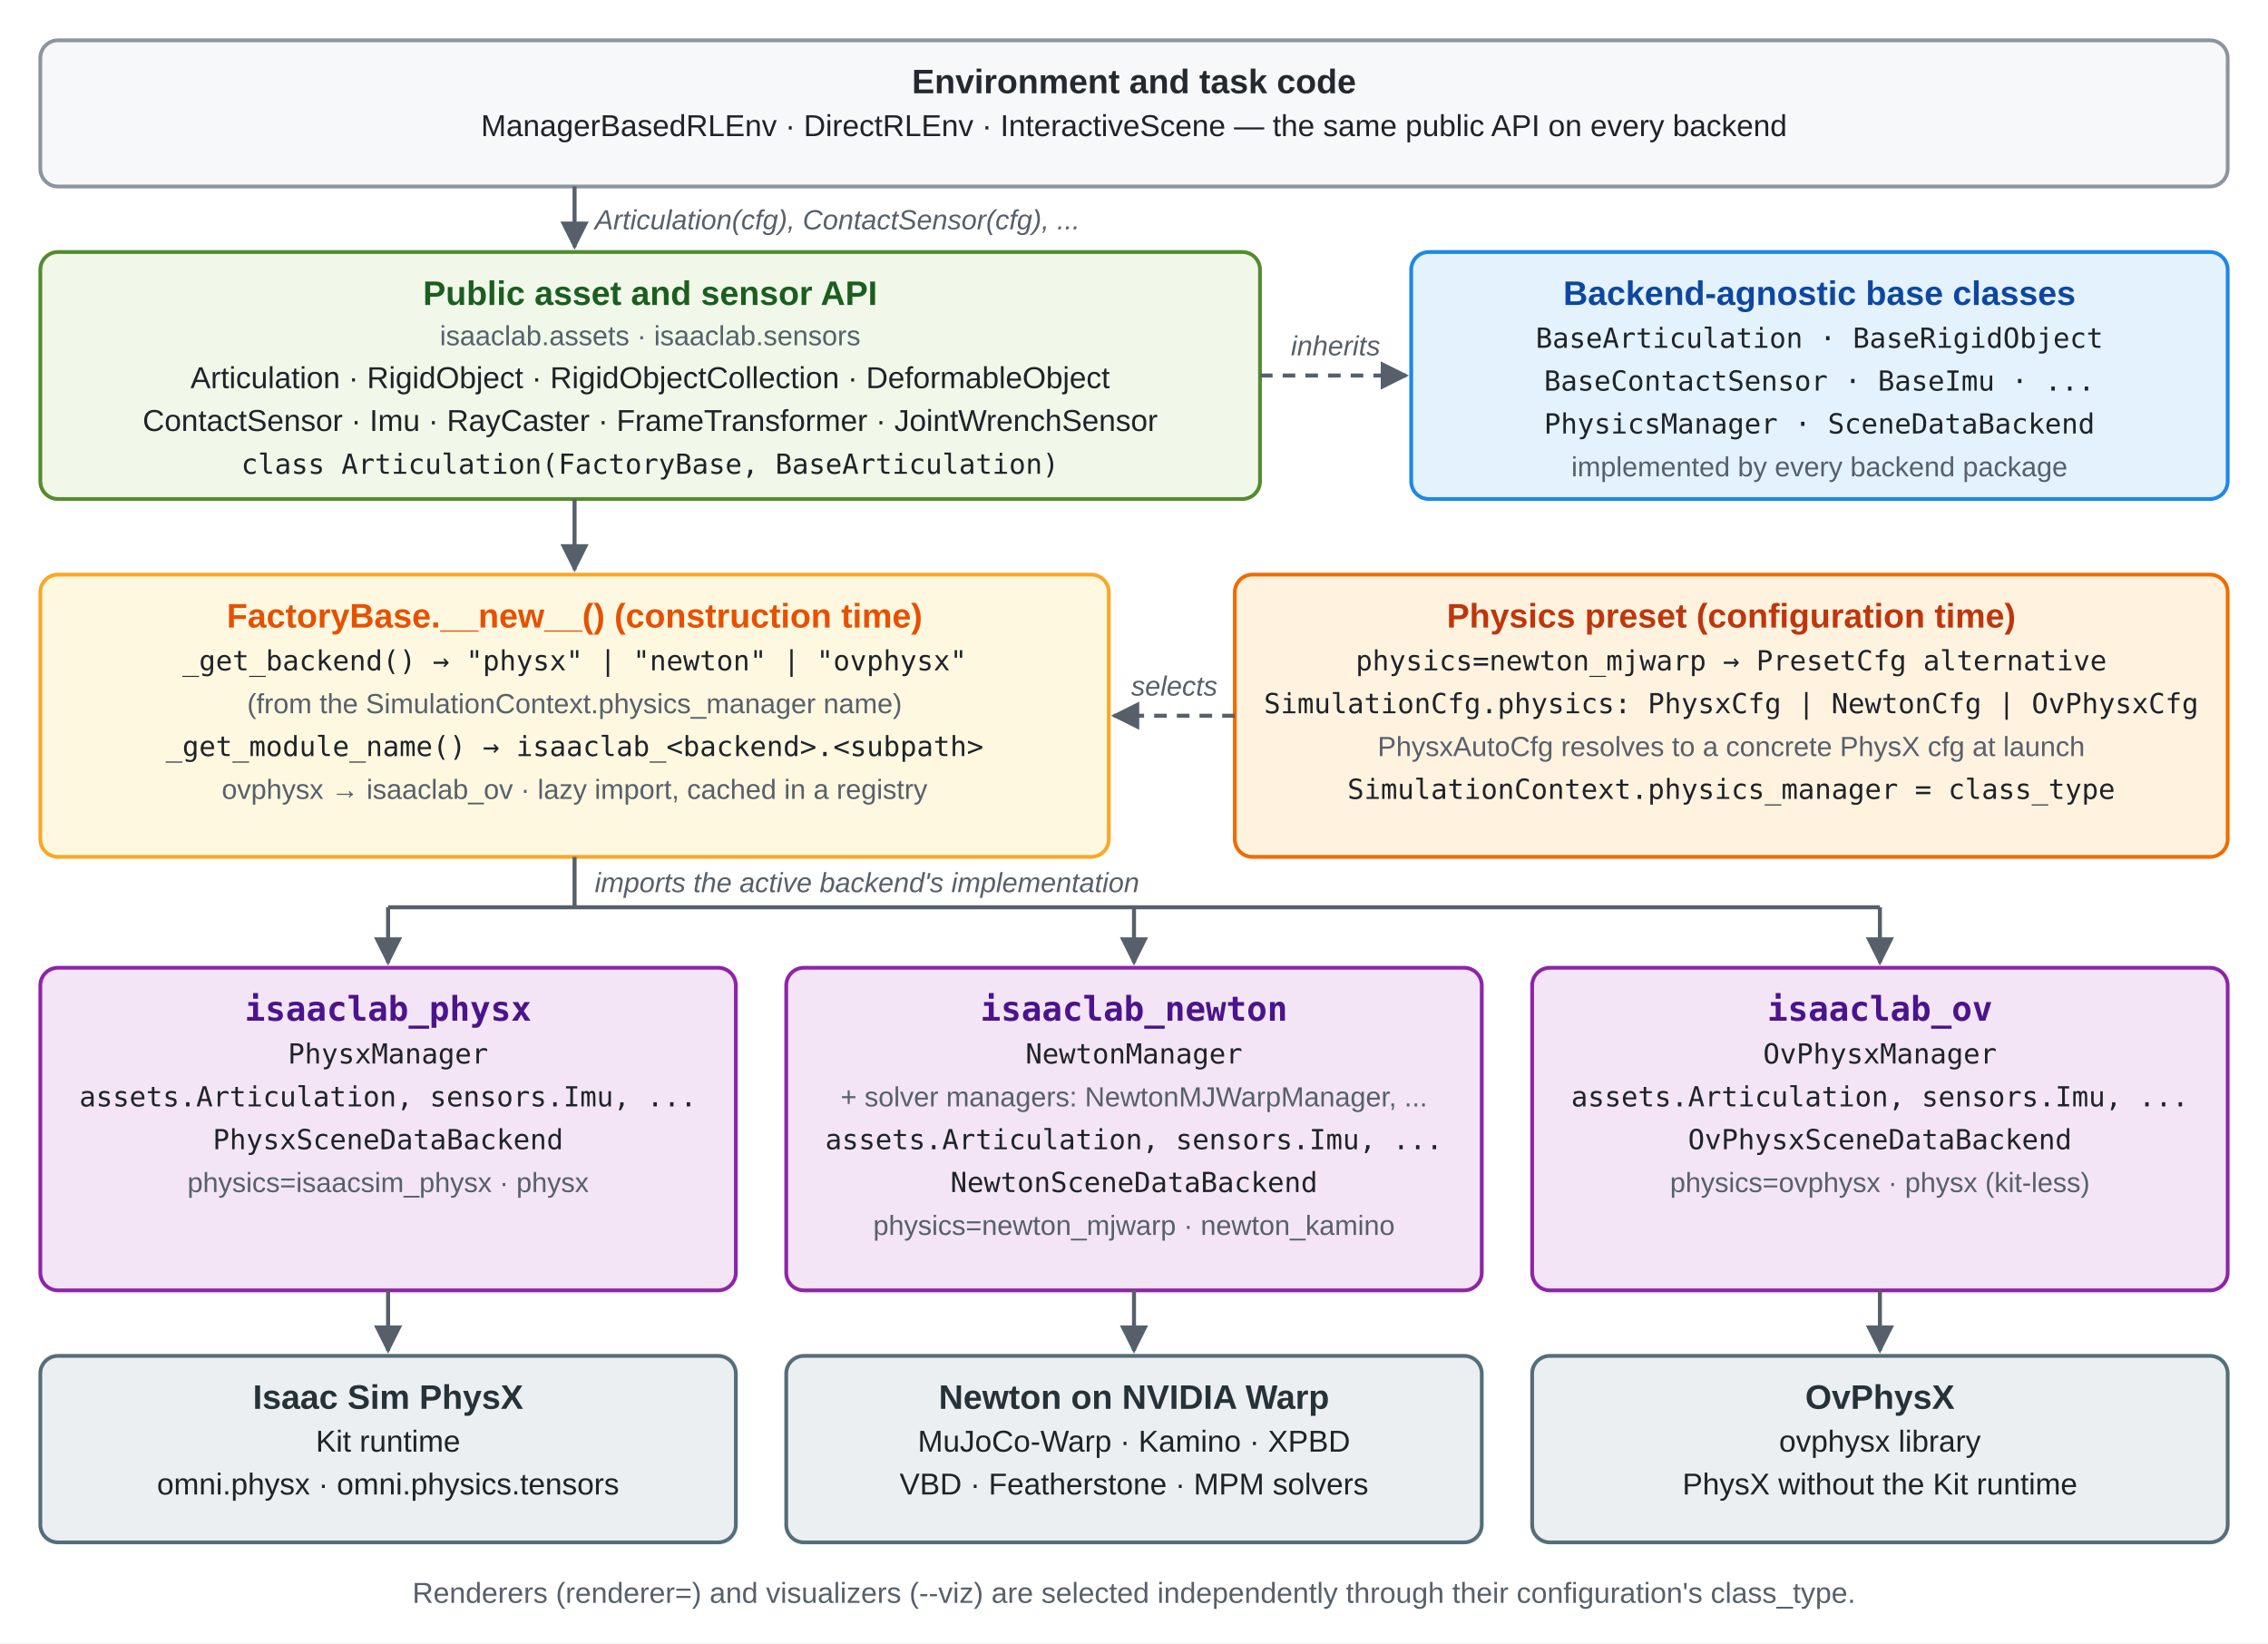
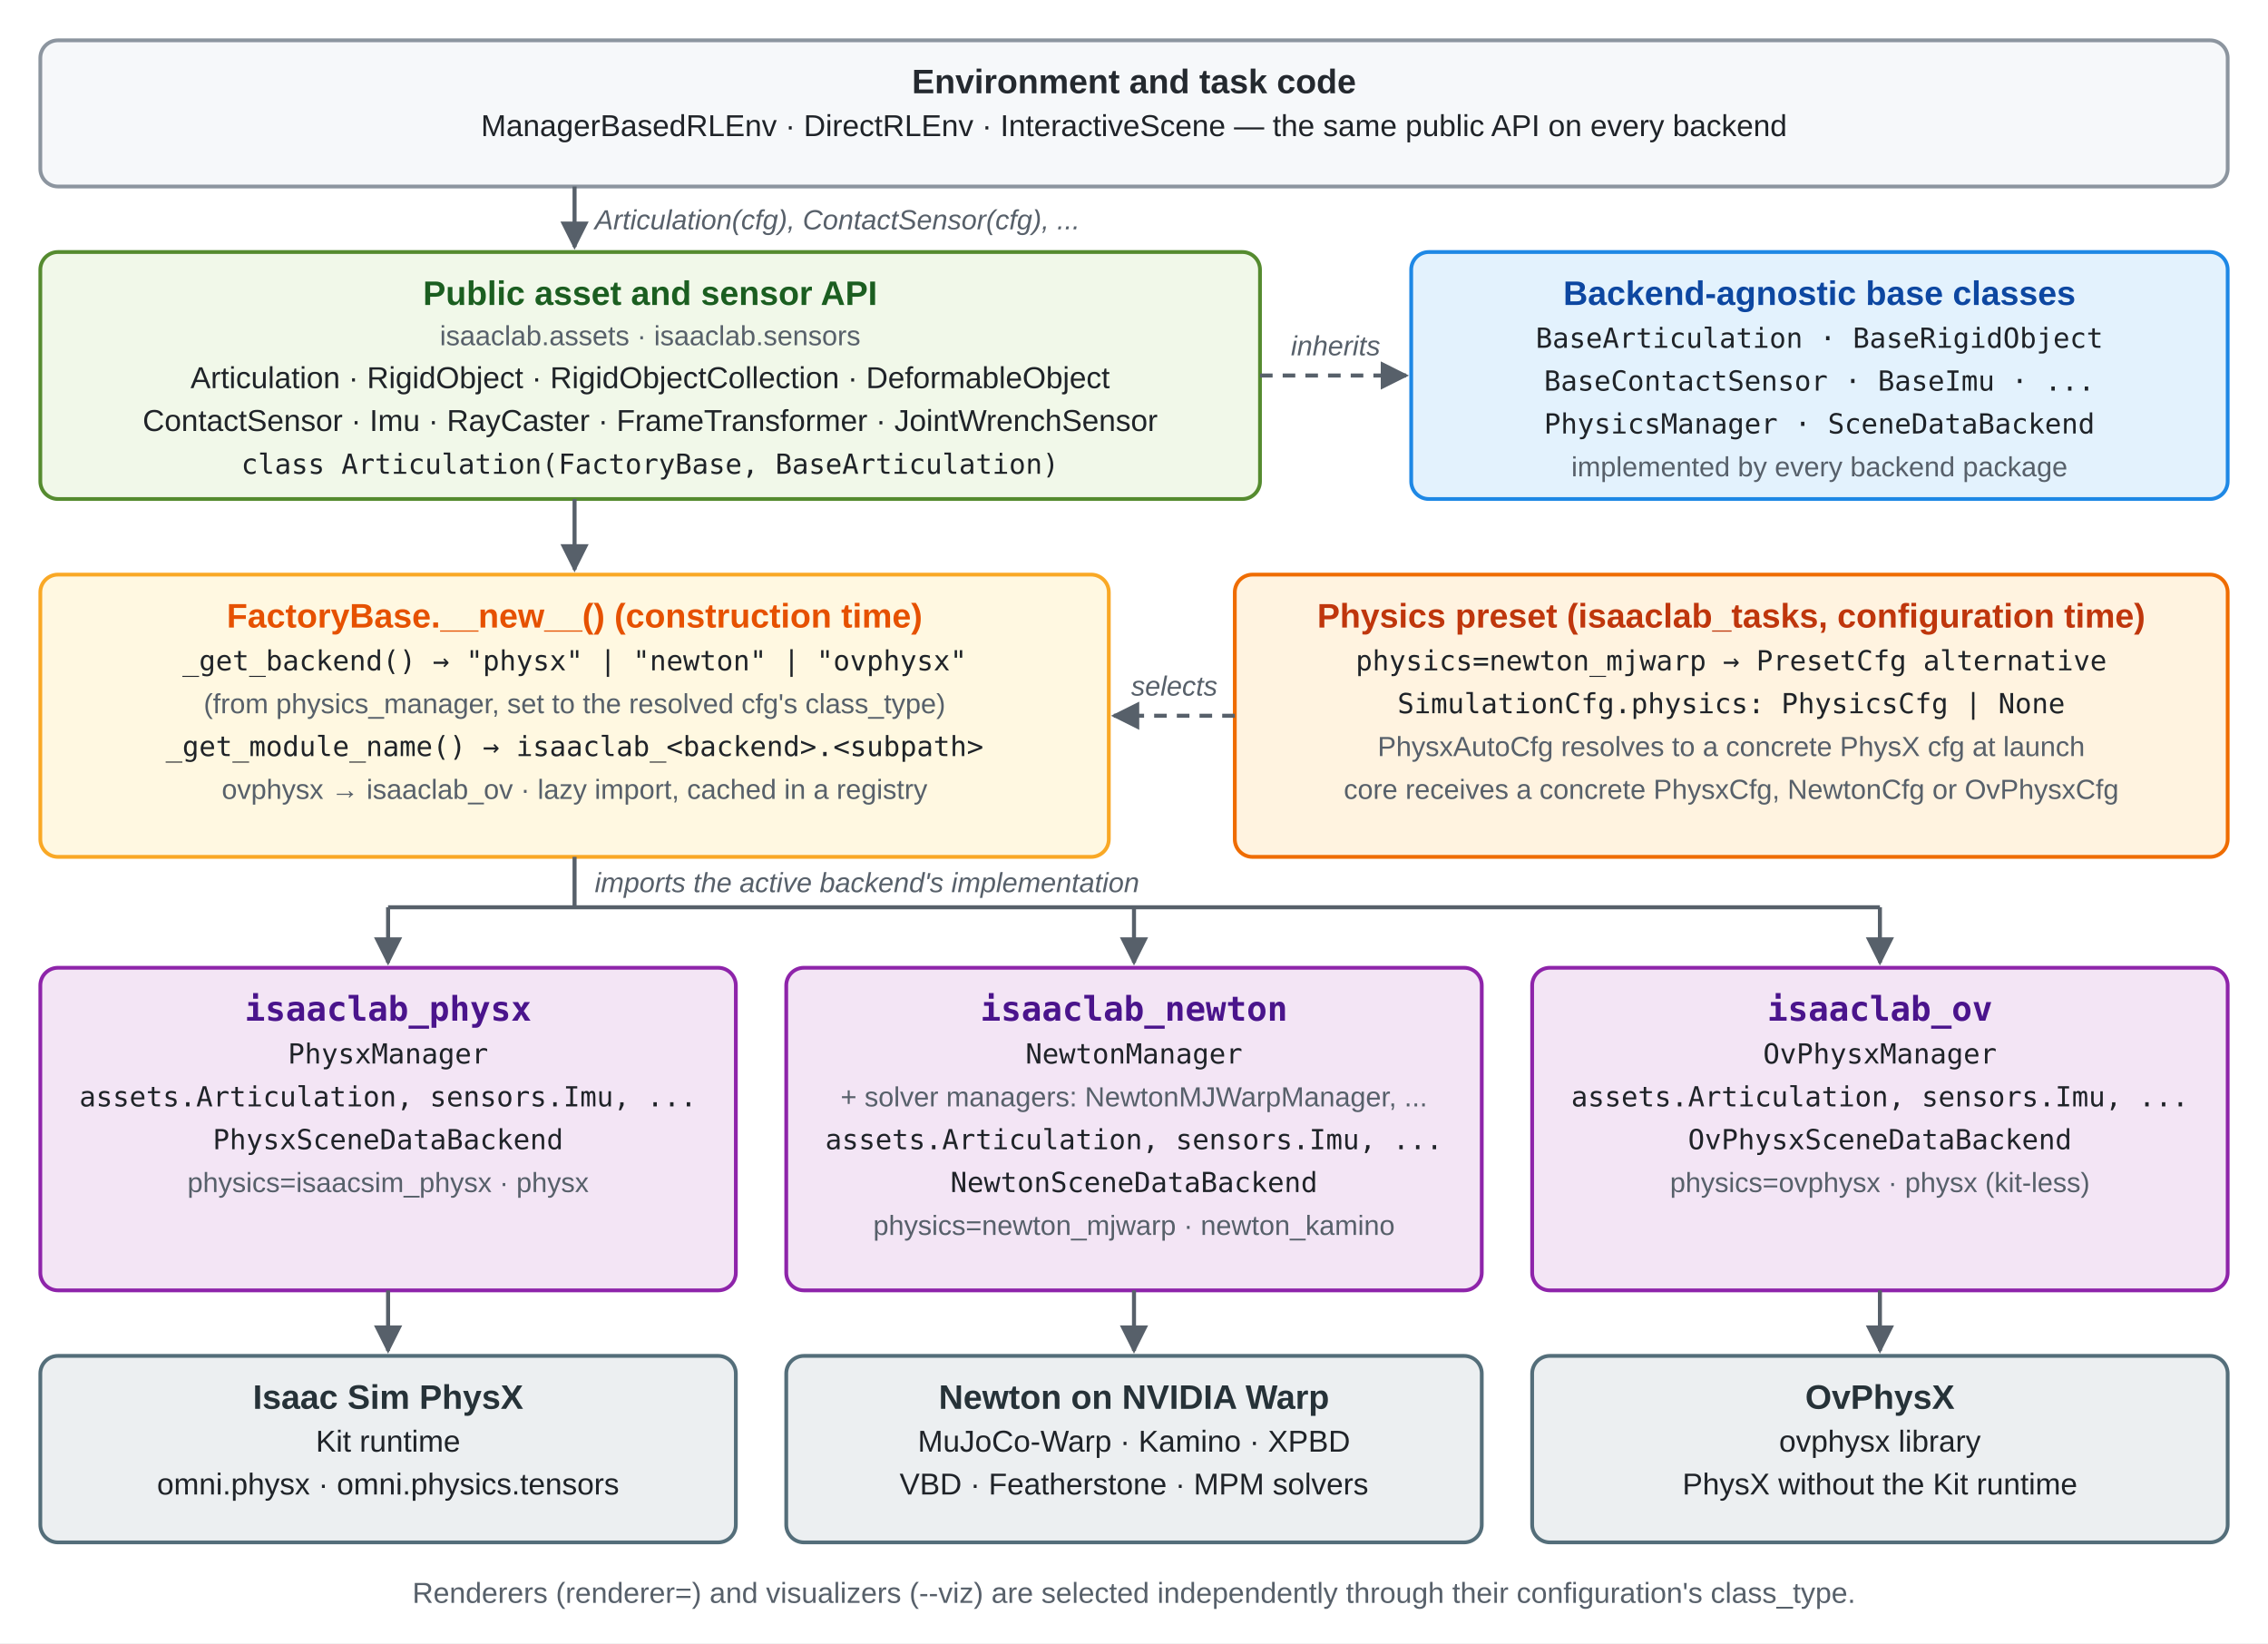
<svg xmlns="http://www.w3.org/2000/svg" viewBox="0 0 900 652" width="900" height="652" role="img" aria-labelledby="title">
  <defs>
    <style>.lbl { font-family: "Segoe UI", Arial, sans-serif; font-weight: 700; } .body { font-family: "Segoe UI", Arial, sans-serif; font-weight: 400; } .mono { font-family: Consolas, "DejaVu Sans Mono", monospace; }</style>
    <marker id="arrow" viewBox="0 0 10 10" refX="9" refY="5" markerWidth="7" markerHeight="7" orient="auto-start-reverse">
      <path d="M0,0 L10,5 L0,10 z" fill="#57606a" />
    </marker>
  </defs>
  <rect width="900" height="652" fill="#ffffff" />
  <rect x="16" y="16" width="868" height="58" rx="7" fill="#f6f8fa" stroke="#8c959f" stroke-width="1.5" />
  <text x="450.0" y="37" text-anchor="middle" class="lbl" font-size="13.5" fill="#24292f">Environment and task code</text>
  <text x="450.0" y="54" text-anchor="middle" class="body" font-size="12" fill="#1f2328">ManagerBasedRLEnv · DirectRLEnv · InteractiveScene — the same public API on every backend</text>
  <line x1="228" y1="74" x2="228" y2="98" stroke="#57606a" stroke-width="1.6" marker-end="url(#arrow)" />
  <text x="236" y="91" text-anchor="start" class="body" font-size="11" font-style="italic" fill="#57606a">Articulation(cfg), ContactSensor(cfg), ...</text>
  <rect x="16" y="100" width="484" height="98" rx="7" fill="#f1f8e9" stroke="#558b2f" stroke-width="1.5" />
  <text x="258.0" y="121" text-anchor="middle" class="lbl" font-size="13.5" fill="#1b5e20">Public asset and sensor API</text>
  <text x="258.0" y="137" text-anchor="middle" class="body" font-size="11" fill="#57606a">isaaclab.assets · isaaclab.sensors</text>
  <text x="258.0" y="154" text-anchor="middle" class="body" font-size="12" fill="#1f2328">Articulation · RigidObject · RigidObjectCollection · DeformableObject</text>
  <text x="258.0" y="171" text-anchor="middle" class="body" font-size="12" fill="#1f2328">ContactSensor · Imu · RayCaster · FrameTransformer · JointWrenchSensor</text>
  <text x="258.0" y="188" text-anchor="middle" class="mono" font-size="11" fill="#1f2328">class Articulation(FactoryBase, BaseArticulation)</text>
  <rect x="560" y="100" width="324" height="98" rx="7" fill="#e3f2fd" stroke="#1e88e5" stroke-width="1.5" />
  <text x="722.0" y="121" text-anchor="middle" class="lbl" font-size="13.5" fill="#0d47a1">Backend-agnostic base classes</text>
  <text x="722.0" y="138" text-anchor="middle" class="mono" font-size="11" fill="#1f2328">BaseArticulation · BaseRigidObject</text>
  <text x="722.0" y="155" text-anchor="middle" class="mono" font-size="11" fill="#1f2328">BaseContactSensor · BaseImu · ...</text>
  <text x="722.0" y="172" text-anchor="middle" class="mono" font-size="11" fill="#1f2328">PhysicsManager · SceneDataBackend</text>
  <text x="722.0" y="189" text-anchor="middle" class="body" font-size="11" fill="#57606a">implemented by every backend package</text>
  <line x1="500" y1="149" x2="558" y2="149" stroke="#57606a" stroke-width="1.6" stroke-dasharray="5 4" marker-end="url(#arrow)" />
  <text x="530" y="141" text-anchor="middle" class="body" font-size="11" font-style="italic" fill="#57606a">inherits</text>
  <line x1="228" y1="198" x2="228" y2="226" stroke="#57606a" stroke-width="1.6" marker-end="url(#arrow)" />
  <rect x="16" y="228" width="424" height="112" rx="7" fill="#fff8e1" stroke="#f9a825" stroke-width="1.5" />
  <text x="228.0" y="249" text-anchor="middle" class="lbl" font-size="13.5" fill="#e65100">FactoryBase.__new__()  (construction time)</text>
  <text x="228.0" y="266" text-anchor="middle" class="mono" font-size="11" fill="#1f2328">_get_backend() → "physx" | "newton" | "ovphysx"</text>
-   <text x="228.0" y="283" text-anchor="middle" class="body" font-size="11" fill="#57606a">(from the SimulationContext.physics_manager name)</text>
+   <text x="228.0" y="283" text-anchor="middle" class="body" font-size="11" fill="#57606a">(from physics_manager, set to the resolved cfg's class_type)</text>
  <text x="228.0" y="300" text-anchor="middle" class="mono" font-size="11" fill="#1f2328">_get_module_name() → isaaclab_&lt;backend&gt;.&lt;subpath&gt;</text>
  <text x="228.0" y="317" text-anchor="middle" class="body" font-size="11" fill="#57606a">ovphysx → isaaclab_ov · lazy import, cached in a registry</text>
  <rect x="490" y="228" width="394" height="112" rx="7" fill="#fff3e0" stroke="#ef6c00" stroke-width="1.5" />
-   <text x="687.0" y="249" text-anchor="middle" class="lbl" font-size="13.5" fill="#bf360c">Physics preset  (configuration time)</text>
+   <text x="687.0" y="249" text-anchor="middle" class="lbl" font-size="13.5" fill="#bf360c">Physics preset  (isaaclab_tasks, configuration time)</text>
  <text x="687.0" y="266" text-anchor="middle" class="mono" font-size="11" fill="#1f2328">physics=newton_mjwarp → PresetCfg alternative</text>
-   <text x="687.0" y="283" text-anchor="middle" class="mono" font-size="11" fill="#1f2328">SimulationCfg.physics: PhysxCfg | NewtonCfg | OvPhysxCfg</text>
+   <text x="687.0" y="283" text-anchor="middle" class="mono" font-size="11" fill="#1f2328">SimulationCfg.physics: PhysicsCfg | None</text>
  <text x="687.0" y="300" text-anchor="middle" class="body" font-size="11" fill="#57606a">PhysxAutoCfg resolves to a concrete PhysX cfg at launch</text>
-   <text x="687.0" y="317" text-anchor="middle" class="mono" font-size="11" fill="#1f2328">SimulationContext.physics_manager = class_type</text>
+   <text x="687.0" y="317" text-anchor="middle" class="body" font-size="11" fill="#57606a">core receives a concrete PhysxCfg, NewtonCfg or OvPhysxCfg</text>
  <line x1="490" y1="284" x2="442" y2="284" stroke="#57606a" stroke-width="1.6" stroke-dasharray="5 4" marker-end="url(#arrow)" />
  <text x="466" y="276" text-anchor="middle" class="body" font-size="11" font-style="italic" fill="#57606a">selects</text>
  <line x1="228" y1="340" x2="228" y2="360" stroke="#57606a" stroke-width="1.6" />
  <line x1="154.0" y1="360" x2="746.0" y2="360" stroke="#57606a" stroke-width="1.6" />
  <line x1="154.0" y1="360" x2="154.0" y2="382" stroke="#57606a" stroke-width="1.6" marker-end="url(#arrow)" />
  <line x1="450.0" y1="360" x2="450.0" y2="382" stroke="#57606a" stroke-width="1.6" marker-end="url(#arrow)" />
  <line x1="746.0" y1="360" x2="746.0" y2="382" stroke="#57606a" stroke-width="1.6" marker-end="url(#arrow)" />
  <text x="236" y="354" text-anchor="start" class="body" font-size="11" font-style="italic" fill="#57606a">imports the active backend's implementation</text>
  <rect x="16" y="384" width="276" height="128" rx="7" fill="#f3e5f5" stroke="#8e24aa" stroke-width="1.5" />
  <text x="154.0" y="405" text-anchor="middle" class="mono lbl" font-size="13.5" fill="#4a148c">isaaclab_physx</text>
  <text x="154.0" y="422" text-anchor="middle" class="mono" font-size="11" fill="#1f2328">PhysxManager</text>
  <text x="154.0" y="439" text-anchor="middle" class="mono" font-size="11" fill="#1f2328">assets.Articulation, sensors.Imu, ...</text>
  <text x="154.0" y="456" text-anchor="middle" class="mono" font-size="11" fill="#1f2328">PhysxSceneDataBackend</text>
  <text x="154.0" y="473" text-anchor="middle" class="body" font-size="11" fill="#57606a">physics=isaacsim_physx · physx</text>
  <rect x="312" y="384" width="276" height="128" rx="7" fill="#f3e5f5" stroke="#8e24aa" stroke-width="1.5" />
  <text x="450.0" y="405" text-anchor="middle" class="mono lbl" font-size="13.5" fill="#4a148c">isaaclab_newton</text>
  <text x="450.0" y="422" text-anchor="middle" class="mono" font-size="11" fill="#1f2328">NewtonManager</text>
  <text x="450.0" y="439" text-anchor="middle" class="body" font-size="11" fill="#57606a">+ solver managers: NewtonMJWarpManager, ...</text>
  <text x="450.0" y="456" text-anchor="middle" class="mono" font-size="11" fill="#1f2328">assets.Articulation, sensors.Imu, ...</text>
  <text x="450.0" y="473" text-anchor="middle" class="mono" font-size="11" fill="#1f2328">NewtonSceneDataBackend</text>
  <text x="450.0" y="490" text-anchor="middle" class="body" font-size="11" fill="#57606a">physics=newton_mjwarp · newton_kamino</text>
  <rect x="608" y="384" width="276" height="128" rx="7" fill="#f3e5f5" stroke="#8e24aa" stroke-width="1.5" />
  <text x="746.0" y="405" text-anchor="middle" class="mono lbl" font-size="13.5" fill="#4a148c">isaaclab_ov</text>
  <text x="746.0" y="422" text-anchor="middle" class="mono" font-size="11" fill="#1f2328">OvPhysxManager</text>
  <text x="746.0" y="439" text-anchor="middle" class="mono" font-size="11" fill="#1f2328">assets.Articulation, sensors.Imu, ...</text>
  <text x="746.0" y="456" text-anchor="middle" class="mono" font-size="11" fill="#1f2328">OvPhysxSceneDataBackend</text>
  <text x="746.0" y="473" text-anchor="middle" class="body" font-size="11" fill="#57606a">physics=ovphysx · physx (kit-less)</text>
  <line x1="154.0" y1="512" x2="154.0" y2="536" stroke="#57606a" stroke-width="1.6" marker-end="url(#arrow)" />
  <line x1="450.0" y1="512" x2="450.0" y2="536" stroke="#57606a" stroke-width="1.6" marker-end="url(#arrow)" />
  <line x1="746.0" y1="512" x2="746.0" y2="536" stroke="#57606a" stroke-width="1.6" marker-end="url(#arrow)" />
  <rect x="16" y="538" width="276" height="74" rx="7" fill="#eceff1" stroke="#546e7a" stroke-width="1.5" />
  <text x="154.0" y="559" text-anchor="middle" class="lbl" font-size="13.5" fill="#263238">Isaac Sim PhysX</text>
  <text x="154.0" y="576" text-anchor="middle" class="body" font-size="12" fill="#1f2328">Kit runtime</text>
  <text x="154.0" y="593" text-anchor="middle" class="body" font-size="12" fill="#1f2328">omni.physx · omni.physics.tensors</text>
  <rect x="312" y="538" width="276" height="74" rx="7" fill="#eceff1" stroke="#546e7a" stroke-width="1.5" />
  <text x="450.0" y="559" text-anchor="middle" class="lbl" font-size="13.5" fill="#263238">Newton on NVIDIA Warp</text>
  <text x="450.0" y="576" text-anchor="middle" class="body" font-size="12" fill="#1f2328">MuJoCo-Warp · Kamino · XPBD</text>
  <text x="450.0" y="593" text-anchor="middle" class="body" font-size="12" fill="#1f2328">VBD · Featherstone · MPM solvers</text>
  <rect x="608" y="538" width="276" height="74" rx="7" fill="#eceff1" stroke="#546e7a" stroke-width="1.5" />
  <text x="746.0" y="559" text-anchor="middle" class="lbl" font-size="13.5" fill="#263238">OvPhysX</text>
  <text x="746.0" y="576" text-anchor="middle" class="body" font-size="12" fill="#1f2328">ovphysx library</text>
  <text x="746.0" y="593" text-anchor="middle" class="body" font-size="12" fill="#1f2328">PhysX without the Kit runtime</text>
  <text x="450.0" y="636" text-anchor="middle" class="body" font-size="11.5" fill="#57606a">Renderers (renderer=) and visualizers (--viz) are selected independently through their configuration's class_type.</text>
</svg>
